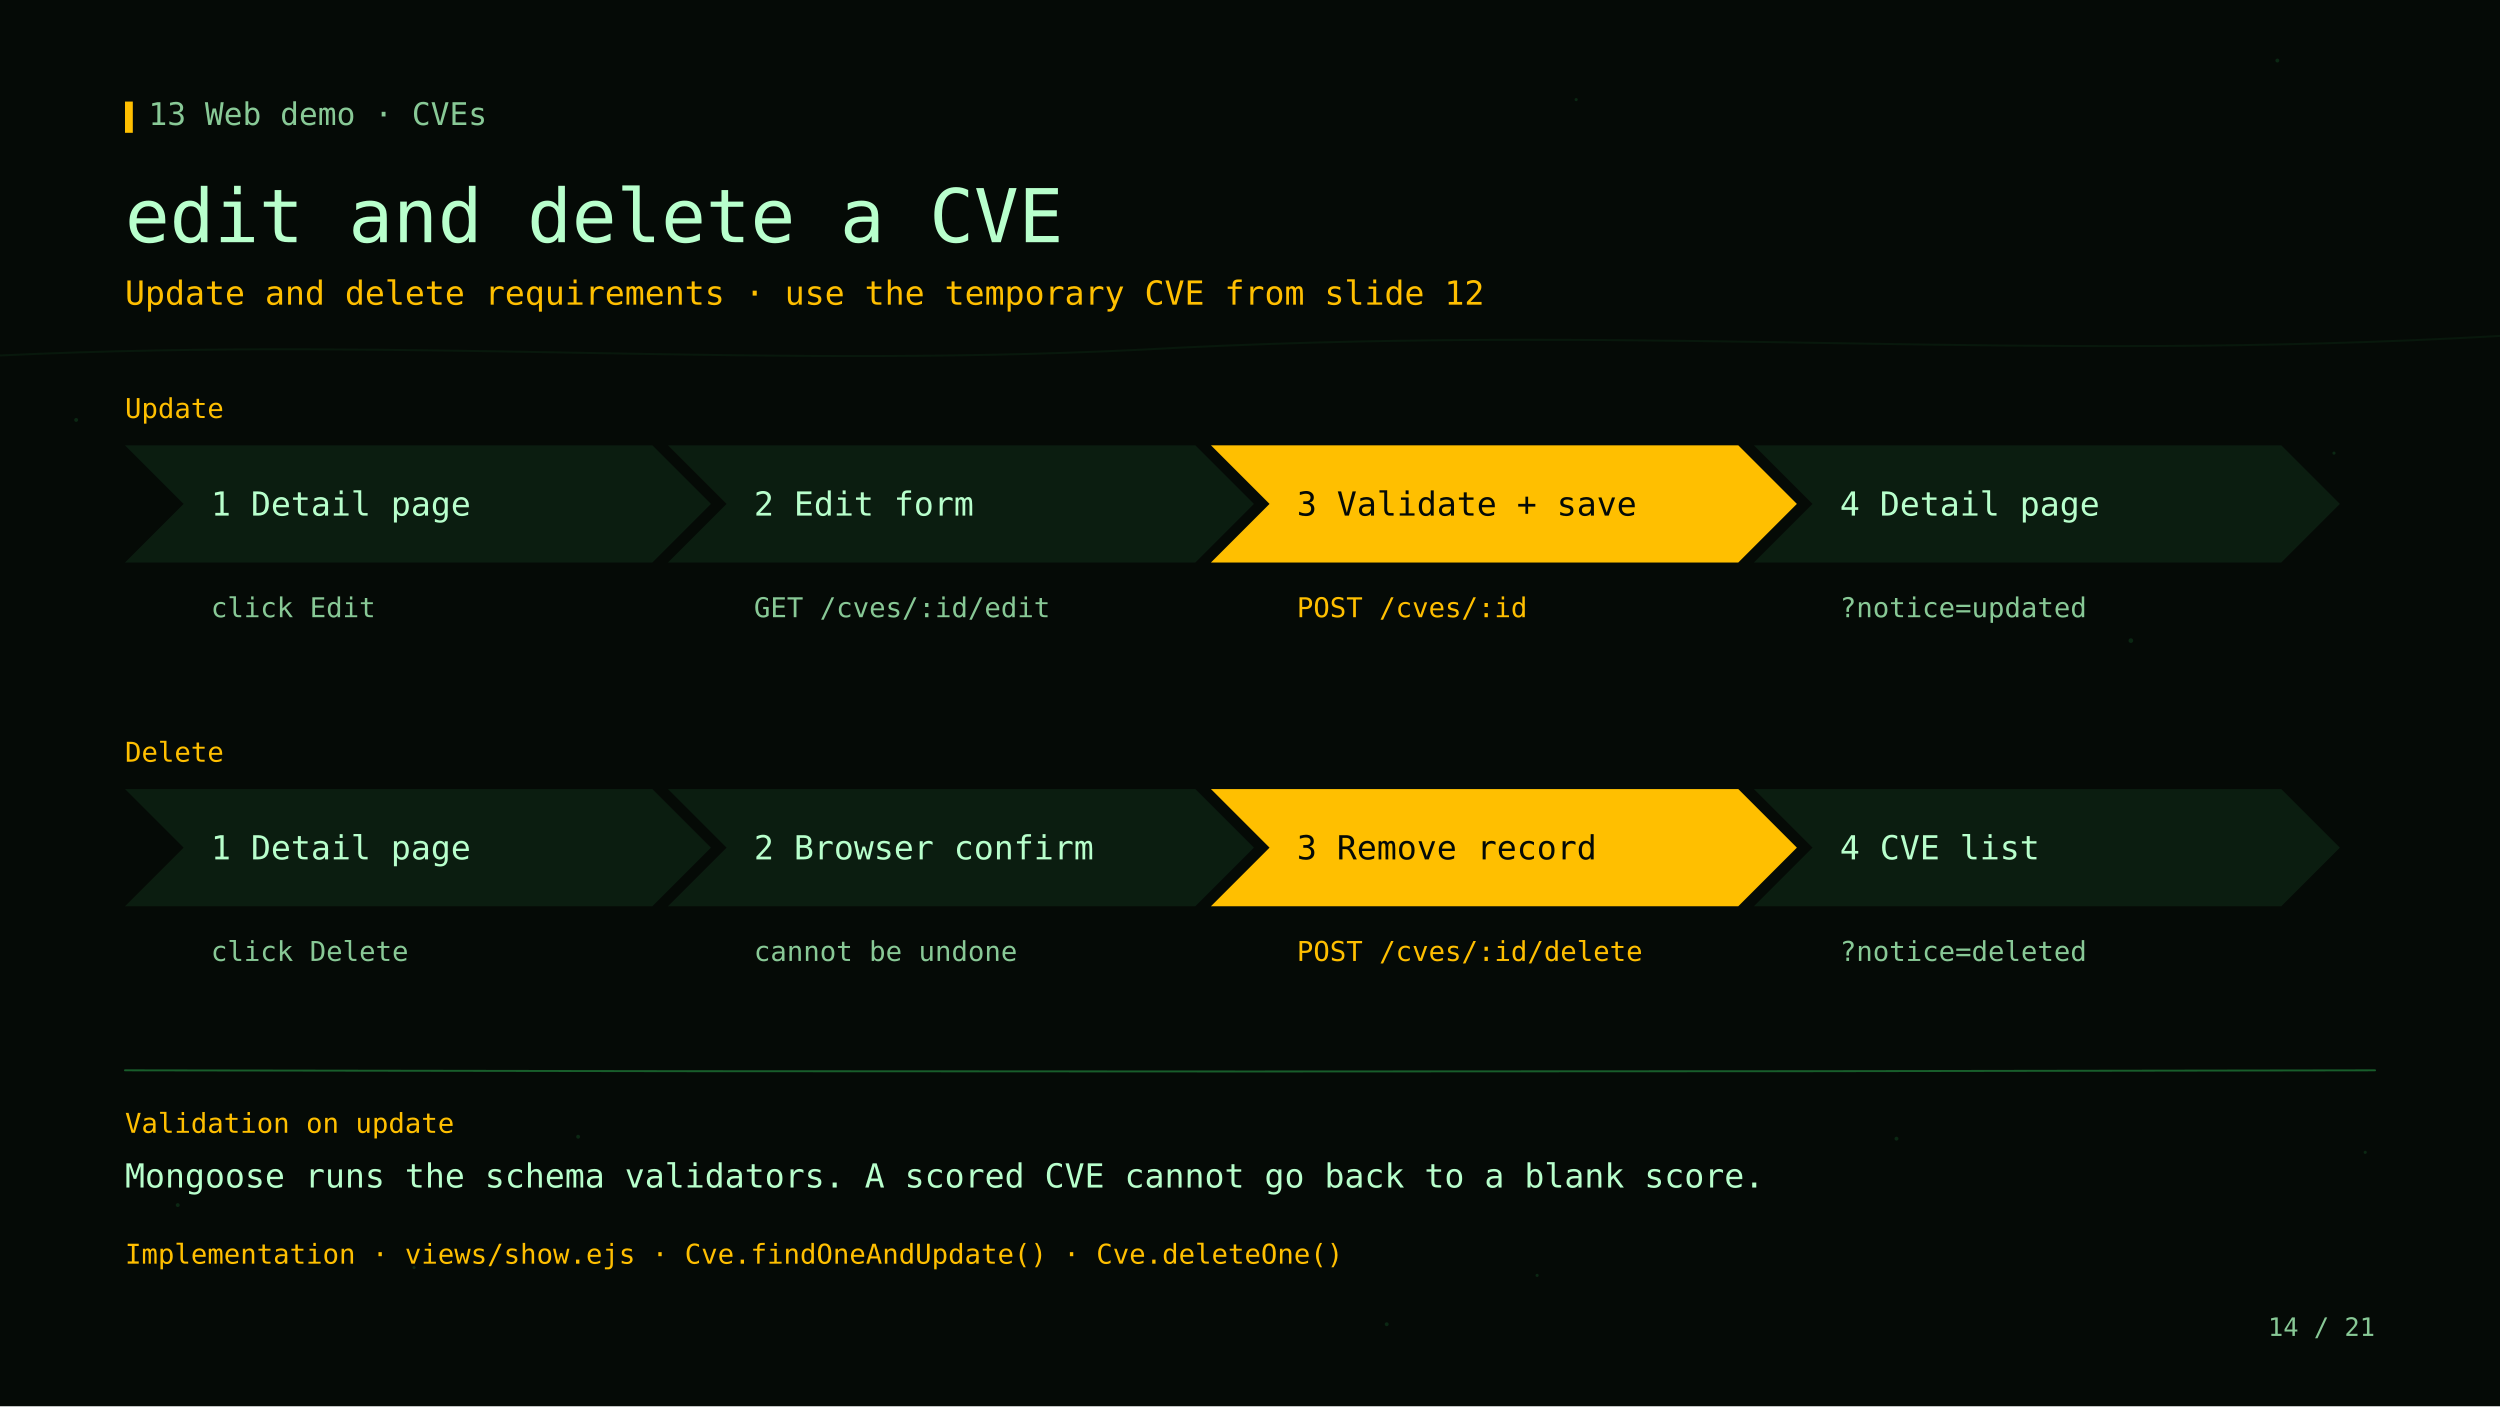
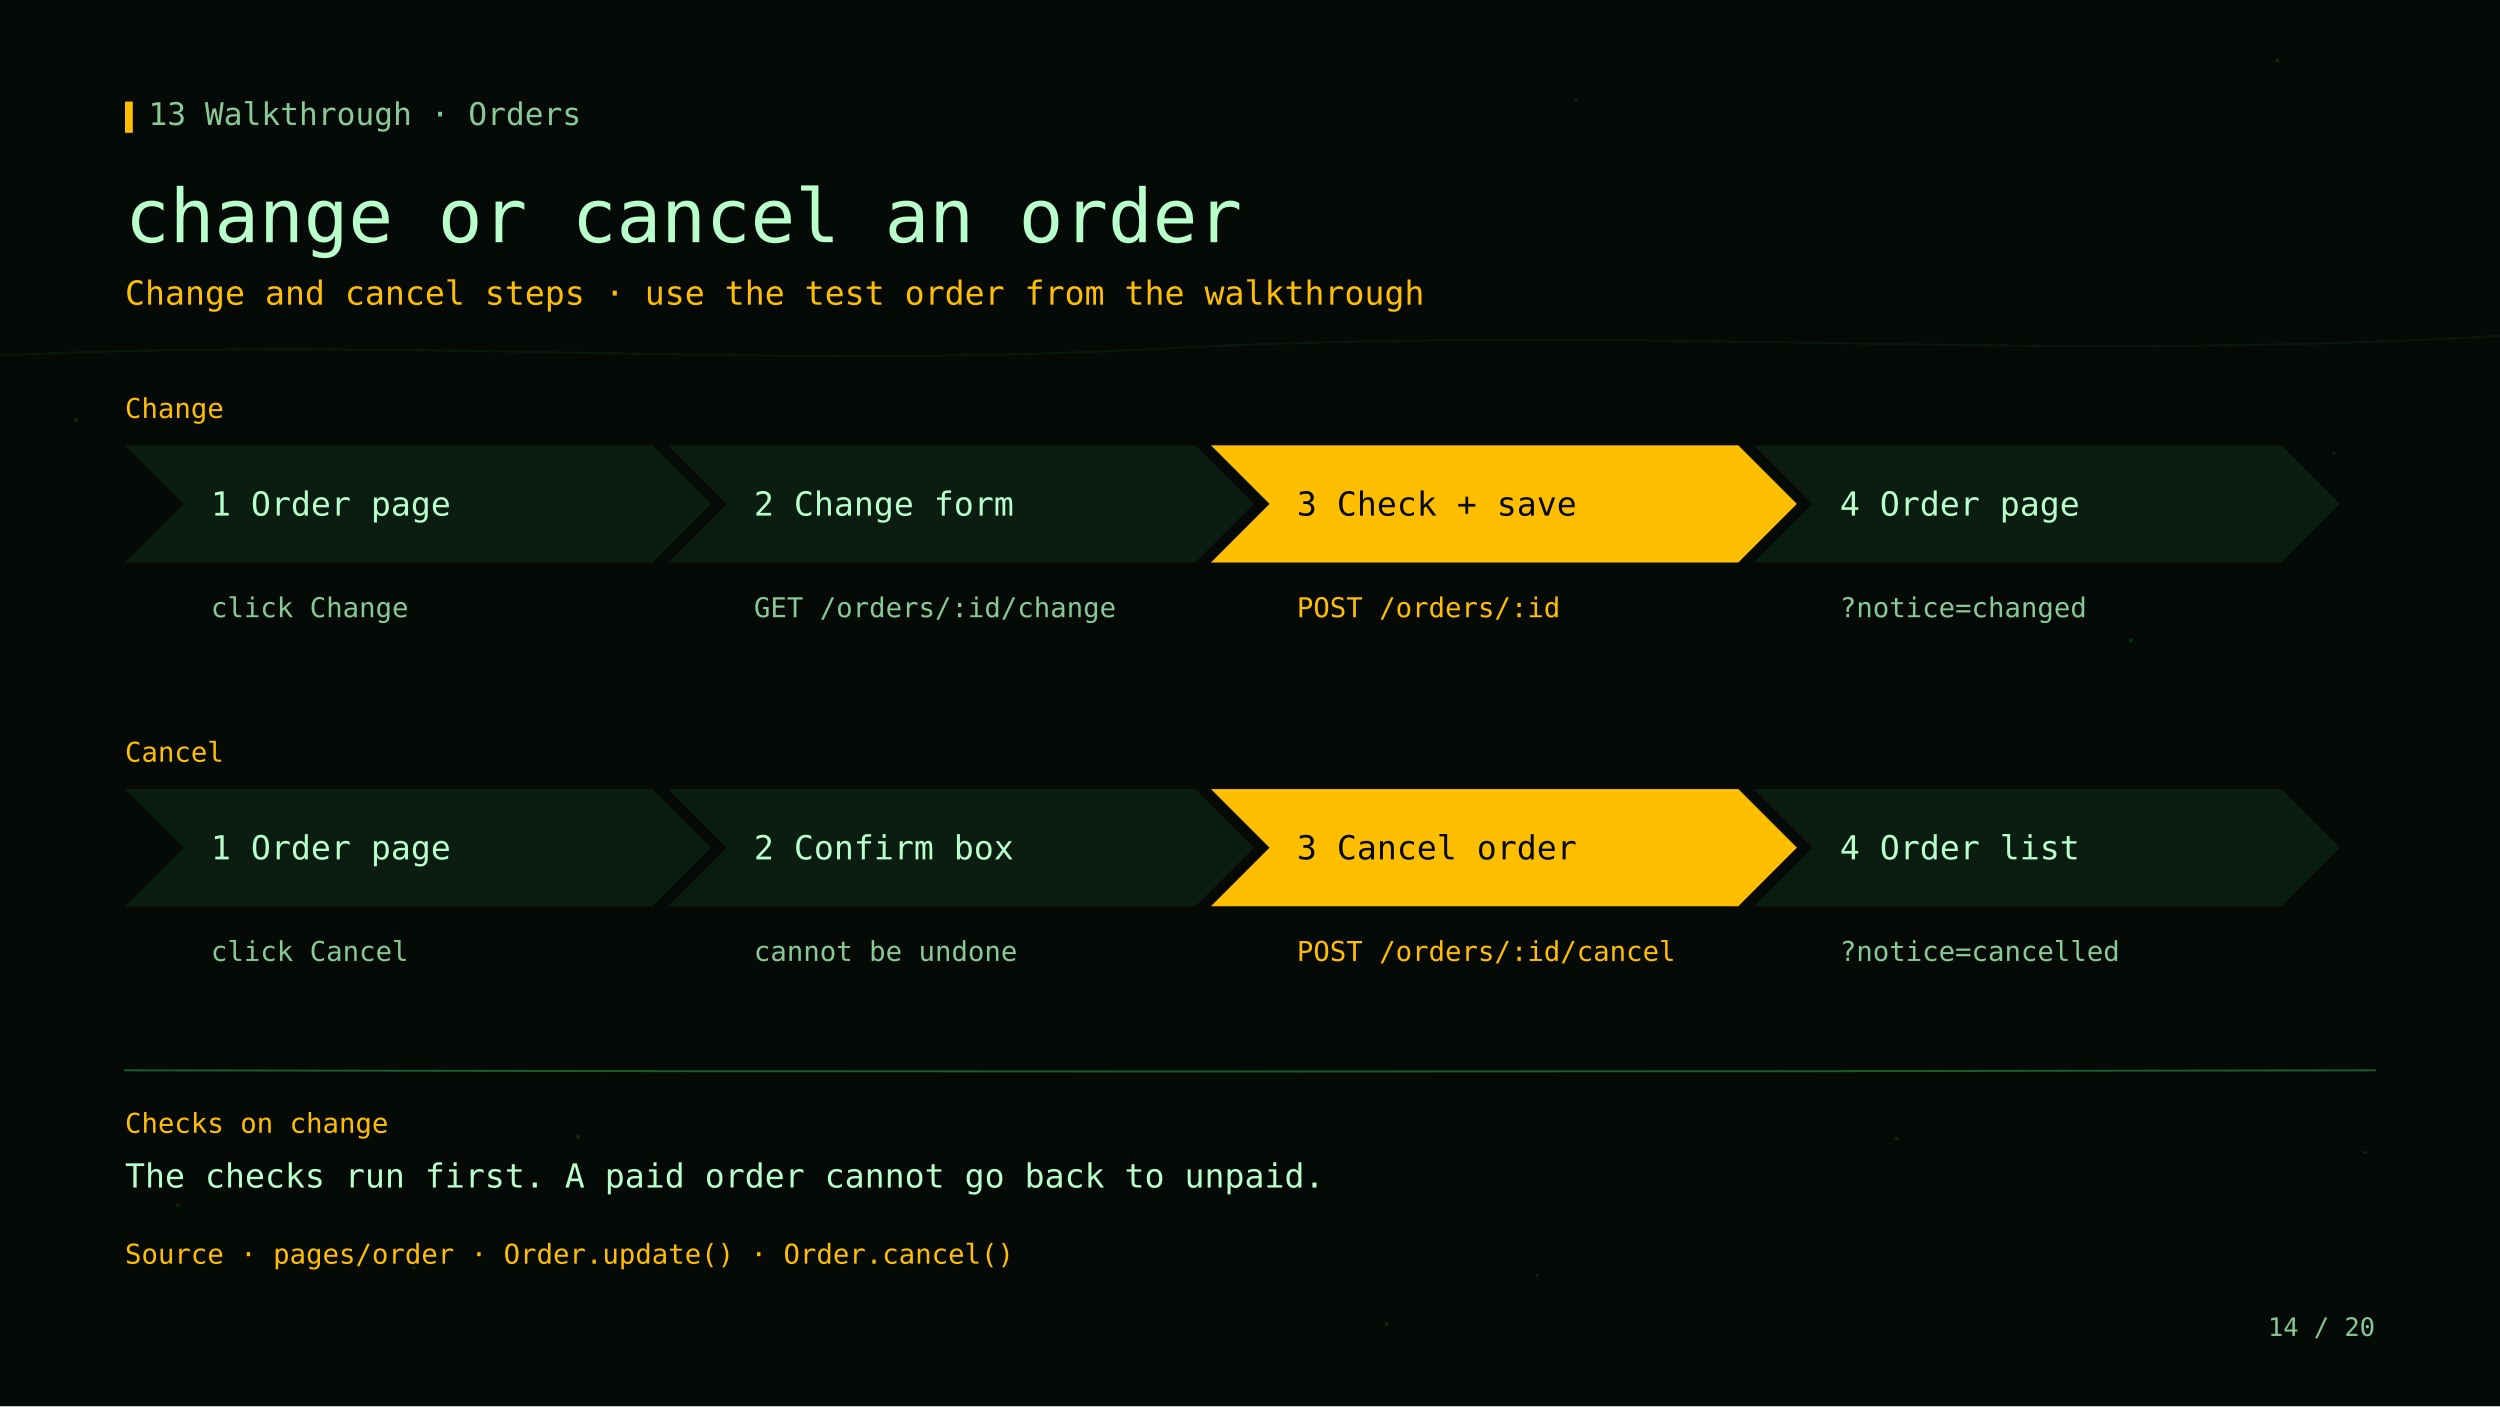
<svg xmlns="http://www.w3.org/2000/svg" viewBox="0 0 1280 720" width="1280" height="720" font-family="Pixelify Sans, ui-monospace, monospace" data-pptx-page-role="content">
  <rect id="bg" data-pptx-role="background" x="0" y="0" width="1280" height="720" fill="#050A06" />
  <g id="paper-grain" data-pptx-role="decoration" data-pptx-bounds="0 0 1280 720" fill="#185E2B" fill-opacity="0.35">
    <circle cx="1166" cy="31" r="1" />
    <circle cx="1091" cy="328" r="1.2" />
    <circle cx="881" cy="256" r="0.8" />
    <circle cx="787" cy="653" r="0.8" />
    <circle cx="710" cy="678" r="1" />
    <circle cx="1195" cy="232" r="0.8" />
    <circle cx="1211" cy="590" r="0.8" />
    <circle cx="807" cy="51" r="0.8" />
    <circle cx="212" cy="649" r="0.8" />
    <circle cx="398" cy="414" r="0.8" />
    <circle cx="149" cy="239" r="1.2" />
    <circle cx="296" cy="582" r="1" />
    <circle cx="91" cy="617" r="1" />
    <circle cx="39" cy="215" r="1" />
    <circle cx="971" cy="583" r="1" />
    <path d="M 0 182 C 214 172 394 190 604 178 C 854 166 1032 186 1280 172" fill="none" stroke="#185E2B" stroke-opacity="0.18" stroke-width="1" />
  </g>
  <g id="header" data-pptx-bounds="64 50 623 112">
    <rect x="64" y="52" width="4" height="16" fill="#FFBF00" />
-     <text x="76" y="64" font-weight="400" font-size="16" fill="#88C996" text-anchor="start">13  Web demo · CVEs</text>
-     <text x="64" y="124" font-weight="400" font-size="38" fill="#B8FFCC" text-anchor="start">edit and delete a CVE</text>
-     <text x="64" y="156" font-weight="400" font-size="17" fill="#FFBF00" text-anchor="start">Update and delete requirements · use the temporary CVE from slide 12</text>
+     <text x="76" y="64" font-weight="400" font-size="16" fill="#88C996" text-anchor="start">13  Walkthrough · Orders</text>
+     <text x="64" y="124" font-weight="400" font-size="38" fill="#B8FFCC" text-anchor="start">change or cancel an order</text>
+     <text x="64" y="156" font-weight="400" font-size="17" fill="#FFBF00" text-anchor="start">Change and cancel steps · use the test order from the walkthrough</text>
  </g>
  <g id="lane-update" data-pptx-bounds="64 196 1152 140">
-     <text x="64" y="214" font-size="14" fill="#FFBF00">Update</text>
+     <text x="64" y="214" font-size="14" fill="#FFBF00">Change</text>
  </g>
  <g id="p13-update-1" data-pptx-authoring="preset" data-pptx-object="shape" data-pptx-prst="chevron" data-pptx-frame="64 228 300 60" fill="#0B1D10" stroke="none">
    <path d="M 64 228 L 334 228 L 364 258 L 334 288 L 64 288 L 94 258 Z" />
  </g>
-   <text x="108" y="264" font-size="17" fill="#B8FFCC">1  Detail page</text>
-   <text x="108" y="316" font-family="Share Tech Mono, ui-monospace, monospace" font-size="14" fill="#88C996">click Edit</text>
+   <text x="108" y="264" font-size="17" fill="#B8FFCC">1  Order page</text>
+   <text x="108" y="316" font-family="Share Tech Mono, ui-monospace, monospace" font-size="14" fill="#88C996">click Change</text>
  <g id="p13-update-2" data-pptx-authoring="preset" data-pptx-object="shape" data-pptx-prst="chevron" data-pptx-frame="342 228 300 60" fill="#0B1D10" stroke="none">
    <path d="M 342 228 L 612 228 L 642 258 L 612 288 L 342 288 L 372 258 Z" />
  </g>
-   <text x="386" y="264" font-size="17" fill="#B8FFCC">2  Edit form</text>
-   <text x="386" y="316" font-family="Share Tech Mono, ui-monospace, monospace" font-size="14" fill="#88C996">GET /cves/:id/edit</text>
+   <text x="386" y="264" font-size="17" fill="#B8FFCC">2  Change form</text>
+   <text x="386" y="316" font-family="Share Tech Mono, ui-monospace, monospace" font-size="14" fill="#88C996">GET /orders/:id/change</text>
  <g id="p13-update-3" data-pptx-authoring="preset" data-pptx-object="shape" data-pptx-prst="chevron" data-pptx-frame="620 228 300 60" fill="#FFBF00" stroke="none">
    <path d="M 620 228 L 890 228 L 920 258 L 890 288 L 620 288 L 650 258 Z" />
  </g>
-   <text x="664" y="264" font-size="17" fill="#050A06">3  Validate + save</text>
-   <text x="664" y="316" font-family="Share Tech Mono, ui-monospace, monospace" font-size="14" fill="#FFBF00">POST /cves/:id</text>
+   <text x="664" y="264" font-size="17" fill="#050A06">3  Check + save</text>
+   <text x="664" y="316" font-family="Share Tech Mono, ui-monospace, monospace" font-size="14" fill="#FFBF00">POST /orders/:id</text>
  <g id="p13-update-4" data-pptx-authoring="preset" data-pptx-object="shape" data-pptx-prst="chevron" data-pptx-frame="898 228 300 60" fill="#0B1D10" stroke="none">
    <path d="M 898 228 L 1168 228 L 1198 258 L 1168 288 L 898 288 L 928 258 Z" />
  </g>
-   <text x="942" y="264" font-size="17" fill="#B8FFCC">4  Detail page</text>
-   <text x="942" y="316" font-family="Share Tech Mono, ui-monospace, monospace" font-size="14" fill="#88C996">?notice=updated</text>
+   <text x="942" y="264" font-size="17" fill="#B8FFCC">4  Order page</text>
+   <text x="942" y="316" font-family="Share Tech Mono, ui-monospace, monospace" font-size="14" fill="#88C996">?notice=changed</text>
  <g id="lane-delete" data-pptx-bounds="64 372 1152 140">
-     <text x="64" y="390" font-size="14" fill="#FFBF00">Delete</text>
+     <text x="64" y="390" font-size="14" fill="#FFBF00">Cancel</text>
  </g>
  <g id="p13-delete-1" data-pptx-authoring="preset" data-pptx-object="shape" data-pptx-prst="chevron" data-pptx-frame="64 404 300 60" fill="#0B1D10" stroke="none">
    <path d="M 64 404 L 334 404 L 364 434 L 334 464 L 64 464 L 94 434 Z" />
  </g>
-   <text x="108" y="440" font-size="17" fill="#B8FFCC">1  Detail page</text>
-   <text x="108" y="492" font-family="Share Tech Mono, ui-monospace, monospace" font-size="14" fill="#88C996">click Delete</text>
+   <text x="108" y="440" font-size="17" fill="#B8FFCC">1  Order page</text>
+   <text x="108" y="492" font-family="Share Tech Mono, ui-monospace, monospace" font-size="14" fill="#88C996">click Cancel</text>
  <g id="p13-delete-2" data-pptx-authoring="preset" data-pptx-object="shape" data-pptx-prst="chevron" data-pptx-frame="342 404 300 60" fill="#0B1D10" stroke="none">
    <path d="M 342 404 L 612 404 L 642 434 L 612 464 L 342 464 L 372 434 Z" />
  </g>
-   <text x="386" y="440" font-size="17" fill="#B8FFCC">2  Browser confirm</text>
+   <text x="386" y="440" font-size="17" fill="#B8FFCC">2  Confirm box</text>
  <text x="386" y="492" font-family="Share Tech Mono, ui-monospace, monospace" font-size="14" fill="#88C996">cannot be undone</text>
  <g id="p13-delete-3" data-pptx-authoring="preset" data-pptx-object="shape" data-pptx-prst="chevron" data-pptx-frame="620 404 300 60" fill="#FFBF00" stroke="none">
    <path d="M 620 404 L 890 404 L 920 434 L 890 464 L 620 464 L 650 434 Z" />
  </g>
-   <text x="664" y="440" font-size="17" fill="#050A06">3  Remove record</text>
-   <text x="664" y="492" font-family="Share Tech Mono, ui-monospace, monospace" font-size="14" fill="#FFBF00">POST /cves/:id/delete</text>
+   <text x="664" y="440" font-size="17" fill="#050A06">3  Cancel order</text>
+   <text x="664" y="492" font-family="Share Tech Mono, ui-monospace, monospace" font-size="14" fill="#FFBF00">POST /orders/:id/cancel</text>
  <g id="p13-delete-4" data-pptx-authoring="preset" data-pptx-object="shape" data-pptx-prst="chevron" data-pptx-frame="898 404 300 60" fill="#0B1D10" stroke="none">
    <path d="M 898 404 L 1168 404 L 1198 434 L 1168 464 L 898 464 L 928 434 Z" />
  </g>
-   <text x="942" y="440" font-size="17" fill="#B8FFCC">4  CVE list</text>
-   <text x="942" y="492" font-family="Share Tech Mono, ui-monospace, monospace" font-size="14" fill="#88C996">?notice=deleted</text>
+   <text x="942" y="440" font-size="17" fill="#B8FFCC">4  Order list</text>
+   <text x="942" y="492" font-family="Share Tech Mono, ui-monospace, monospace" font-size="14" fill="#88C996">?notice=cancelled</text>
  <g id="guard" data-pptx-bounds="64 540 1152 78">
    <path d="M 64 548 Q 640 549.2 1216 548" fill="none" stroke-linecap="round" stroke="#185E2B" stroke-width="1" />
-     <text x="64" y="580" font-size="14" fill="#FFBF00">Validation on update</text>
-     <text x="64" y="608" font-size="17" fill="#B8FFCC">Mongoose runs the schema validators. A scored CVE cannot go back to a blank score.</text>
+     <text x="64" y="580" font-size="14" fill="#FFBF00">Checks on change</text>
+     <text x="64" y="608" font-size="17" fill="#B8FFCC">The checks run first. A paid order cannot go back to unpaid.</text>
  </g>
  <g id="source-line" data-pptx-bounds="64 635 664 17">
-     <text x="64" y="647" font-family="Share Tech Mono, ui-monospace, monospace" font-size="14" fill="#FFBF00">Implementation · views/show.ejs · Cve.findOneAndUpdate() · Cve.deleteOne()</text>
+     <text x="64" y="647" font-family="Share Tech Mono, ui-monospace, monospace" font-size="14" fill="#FFBF00">Source · pages/order · Order.update() · Order.cancel()</text>
  </g>
  <g id="footer" data-pptx-bounds="1169 672 47 17" data-pptx-role="footer">
-     <text x="1216" y="684" font-size="13" fill="#88C996" text-anchor="end">14 / 21</text>
+     <text x="1216" y="684" font-size="13" fill="#88C996" text-anchor="end">14 / 20</text>
  </g>
</svg>
